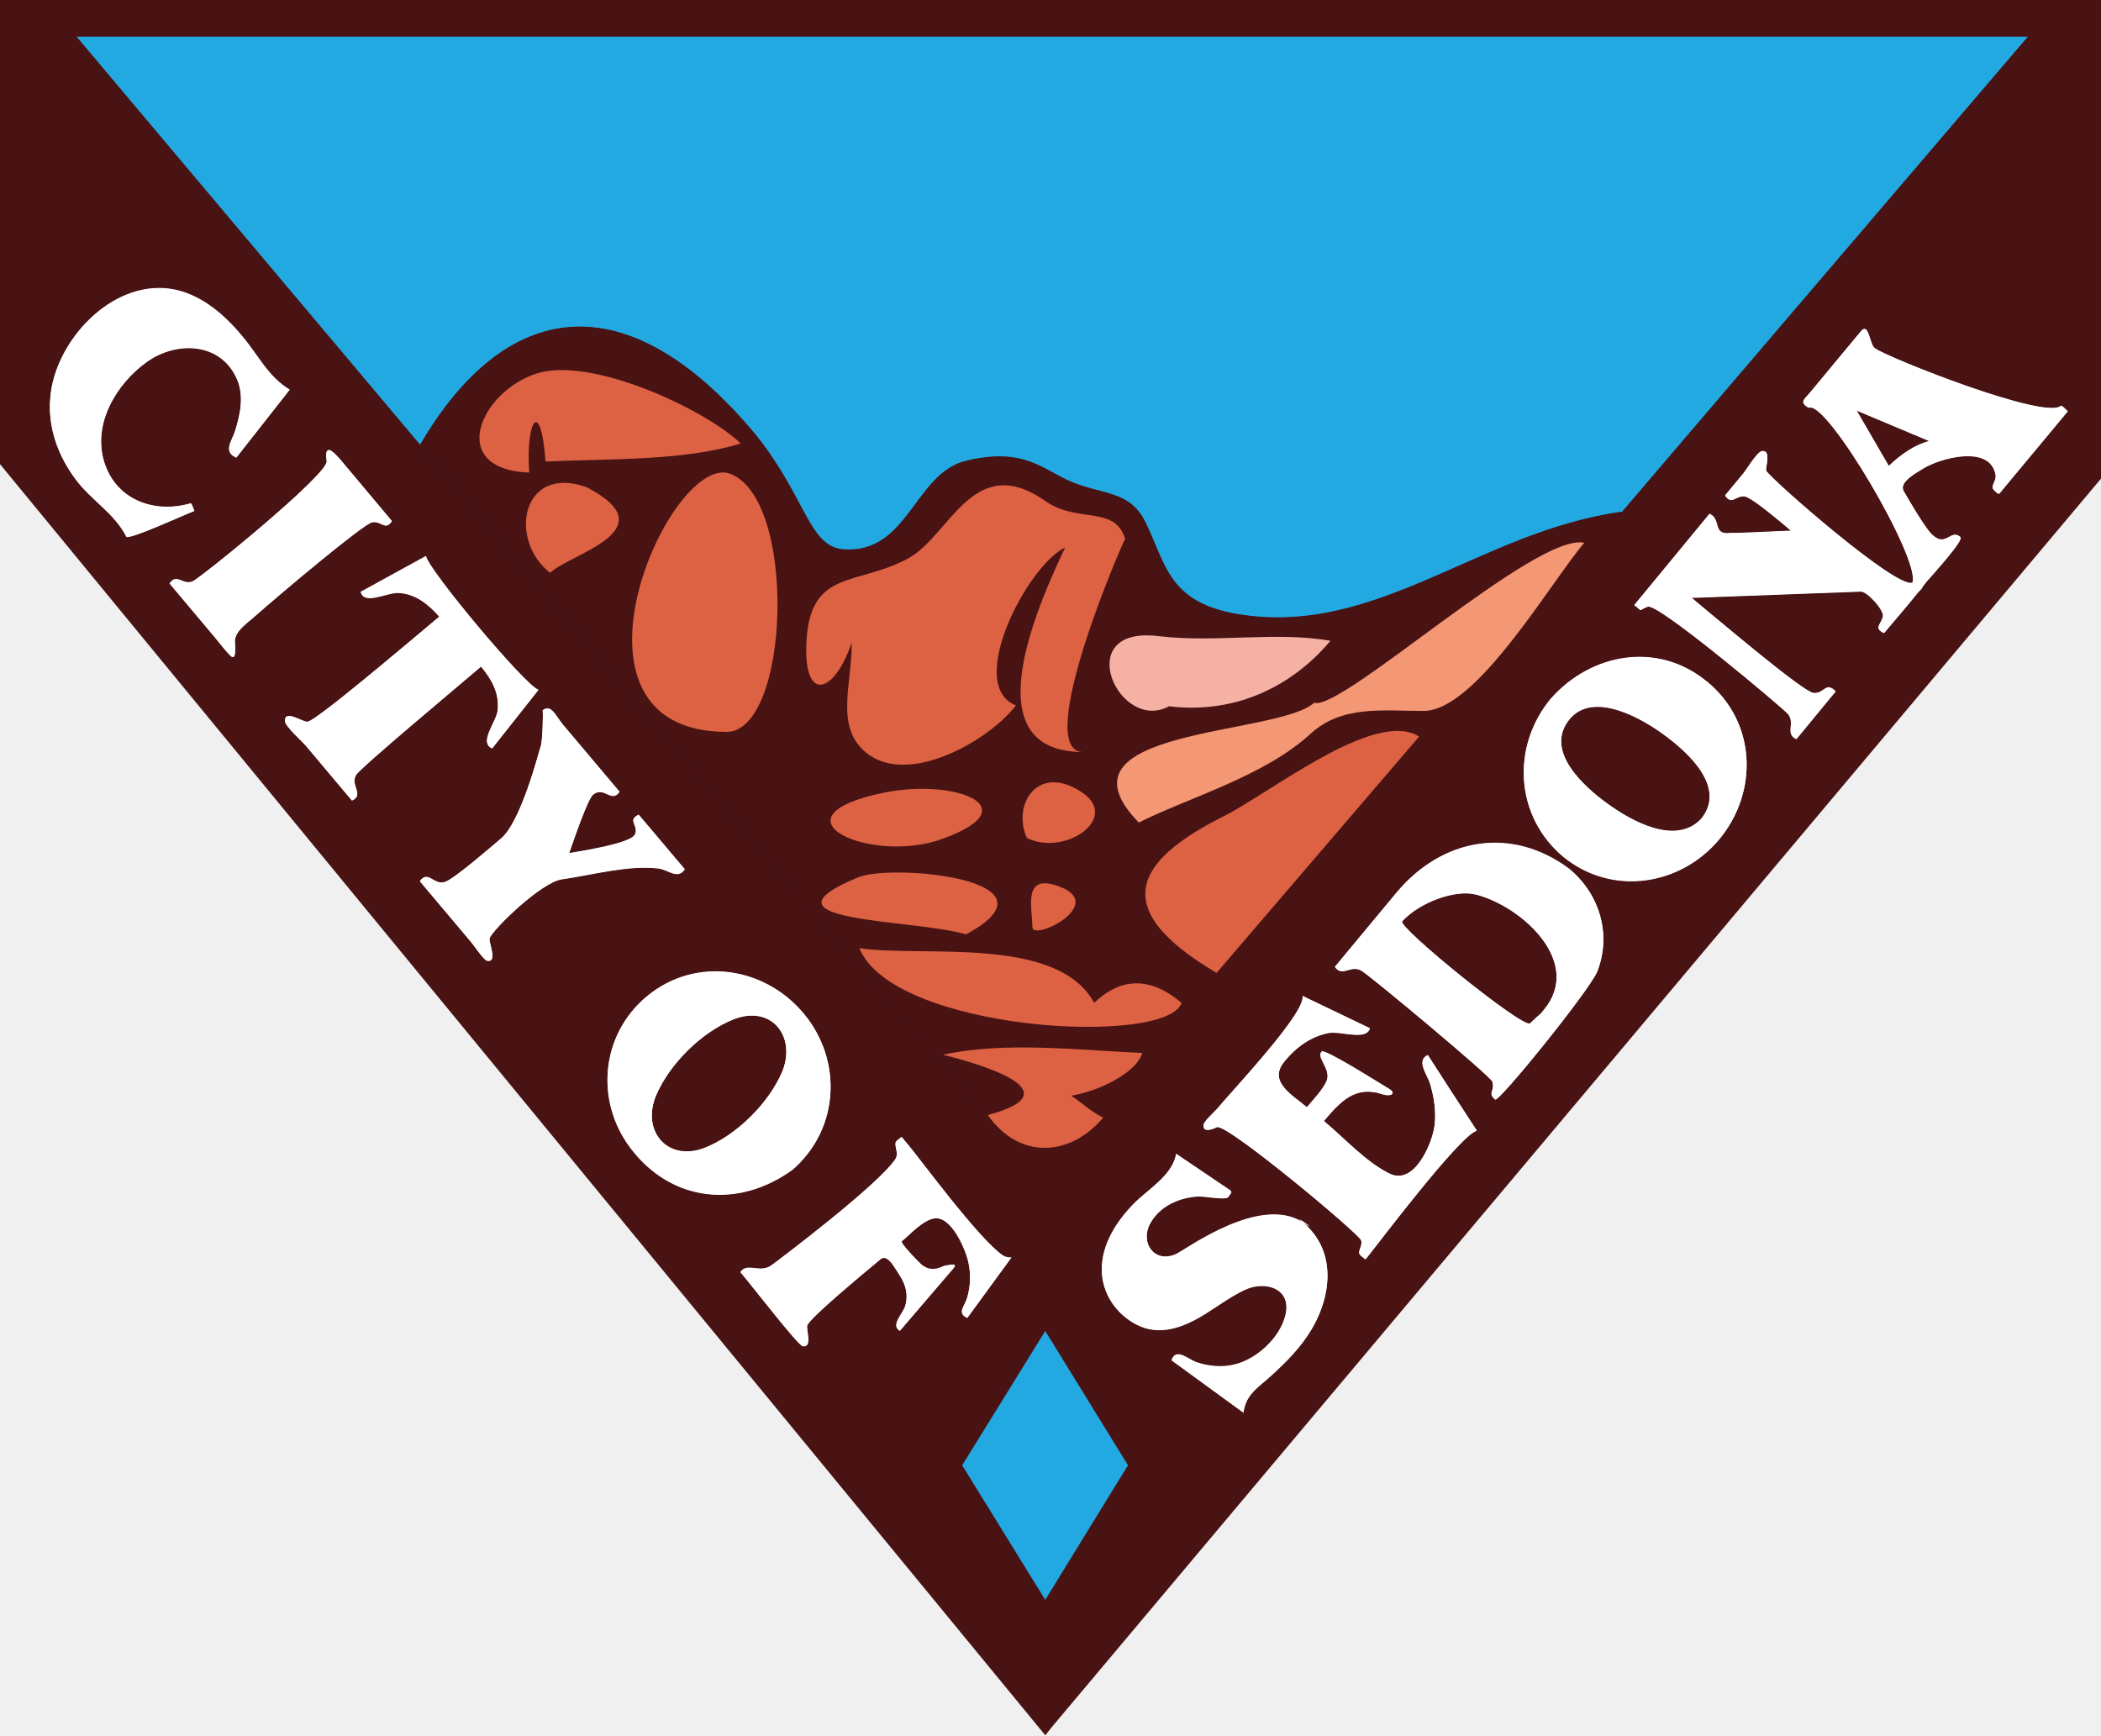
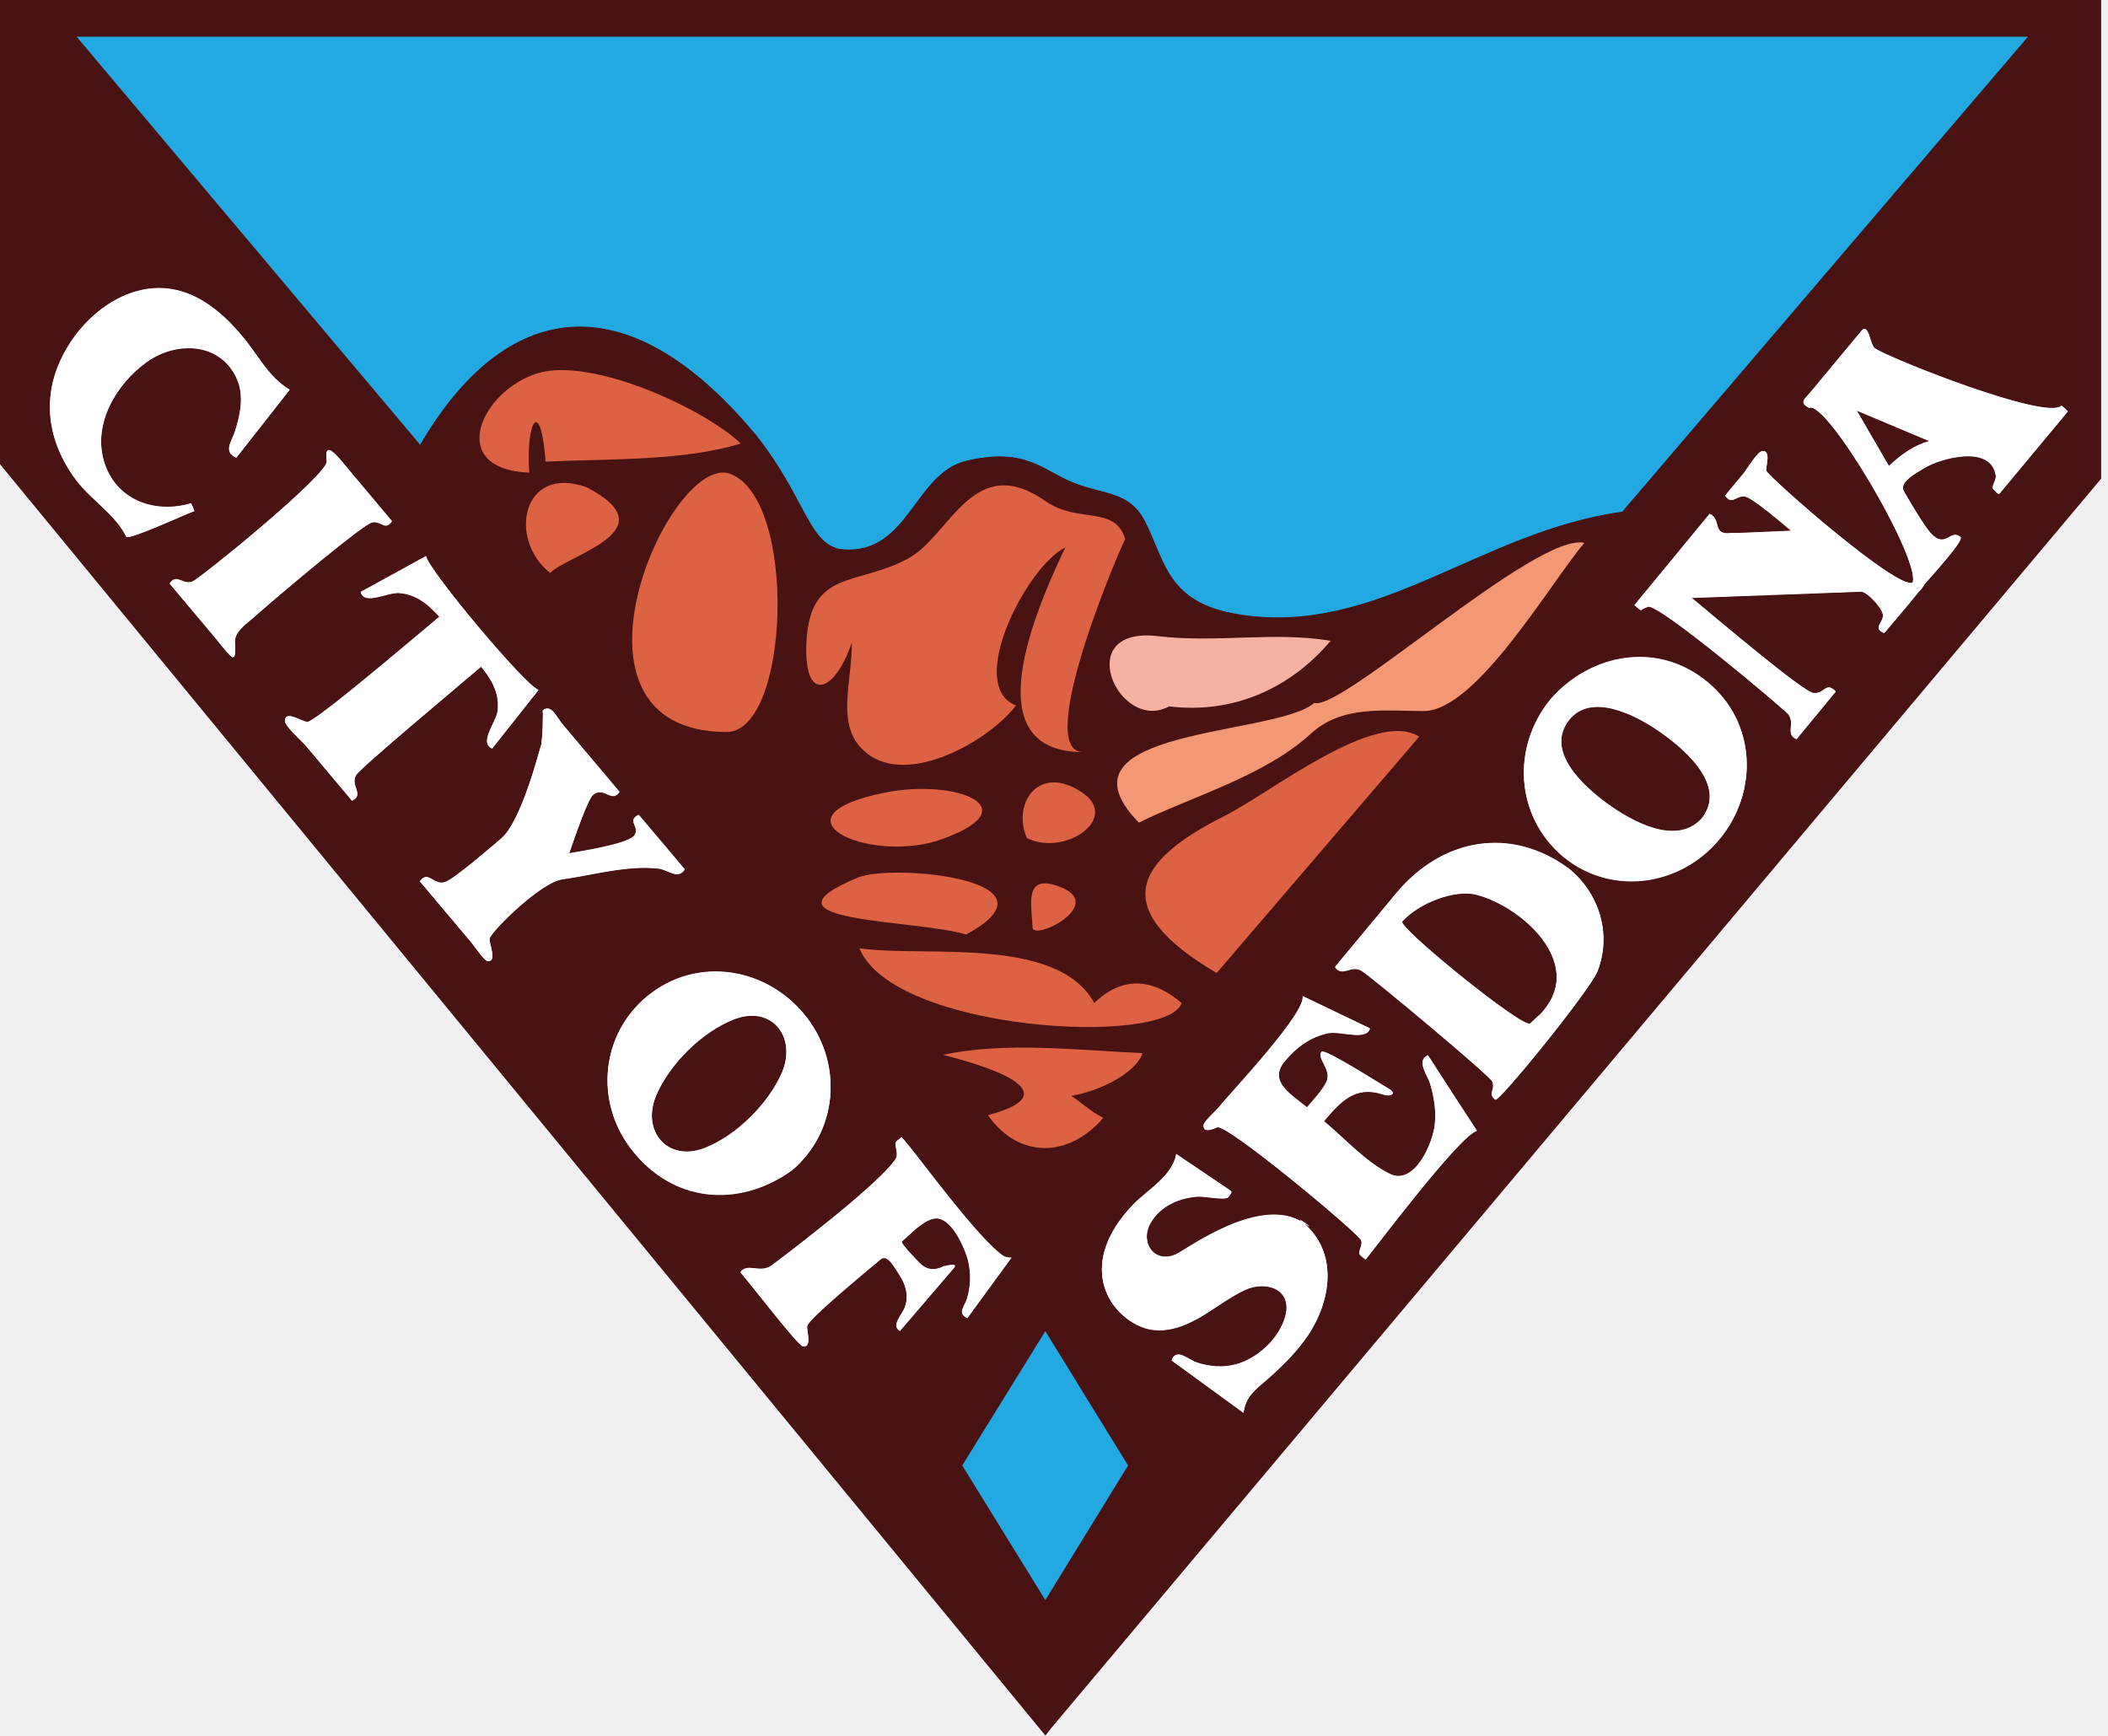
- <svg xmlns="http://www.w3.org/2000/svg" version="1" width="101.668" height="83.984" viewBox="42.185 0 101.668 83.984">
+ <svg xmlns="http://www.w3.org/2000/svg" version="1" width="102" height="84" viewBox="42.185 0 102 84">
  <path fill="#23A9E1" d="M42.185 0l50.581 59.054L143.853 0z" />
  <path fill="#491213" d="M93.104 0H42.185v22.463l50.582 61.521.338-.424 50.748-60.394V0H93.104zm0 57.05l-.338.41L45.893 1.776h94.418L93.104 57.05zm-.338.41l.338-.41 27.576-32.287c-6.912.949-11.863 6.076-18.604 4.955-3.396-.563-3.498-2.514-4.469-4.455-.746-1.493-1.938-1.303-3.486-1.91-1.443-.564-2.277-1.738-5.162-1.061-2.528.592-2.809 4.518-5.953 4.293-1.688-.121-1.811-2.498-4.244-5.539-6.301-7.571-12.157-6.523-16.245.475L92.766 57.46z" />
  <path fill="#fff" d="M65.464 32.248c.513.618.892 1.284.806 2.116-.06.579-.937 1.55-.271 1.847l2.242-2.834c-.602-.151-5.365-5.849-5.441-6.473l-3.159 1.734c.164.66 1.295.005 1.854.046.828.06 1.424.56 1.953 1.151-1.729 1.449-5.932 5.018-6.375 5.09-.227.037-1.089-.601-1.102-.055-.007.262.853 1.014 1.015 1.209.743.885 1.485 1.771 2.229 2.652.619-.281-.108-.73.205-1.242.235-.374 4.904-4.265 6.044-5.241zm-5.272-6.979c.442-.095.623.434.957-.056l-2.447-2.918c-.372-.441-.841-.916-.707.019.089.63-6.113 5.664-6.493 5.819-.479.197-.758-.416-1.108.098l2.192 2.607c.246.293.478.612.747.883.339.339.208-.672.225-.586-.092-.512.526-.947.854-1.228 1.544-1.36 5.397-4.588 5.78-4.638zm-8.772-.917c-1.768.523-3.649-.164-4.207-2.042-.543-1.835.614-3.757 2.071-4.802 1.438-1.031 3.589-.969 4.373.838.346.8.157 1.707-.095 2.503-.16.506-.598 1 .057 1.288l2.581-3.285c-1.056-.633-1.519-1.684-2.301-2.596-.882-1.07-2.063-2.078-3.481-2.283-2.87-.406-5.574 2.556-5.795 5.244-.137 1.457.374 2.849 1.246 4.002.75.994 1.867 1.623 2.436 2.754.262.095 2.704-1.033 3.285-1.256-.052-.111-.089-.275-.17-.365zm39.301 36.407c-1.15-.768-4.025-4.689-4.574-5.34l-.328-.393c-.012-.016-.283.225-.246.189-.174.146.135.574-.053.865-.793 1.238-5.759 4.98-6.017 5.162-.555.385-1.164-.158-1.487.314.719.855 2.778 3.543 3.02 3.582.479.078.146-.814.211-1 .123-.369 2.633-2.445 3.549-3.211.336-.281.688.426.888.723.327.484.475 1 .299 1.568-.117.371-.717.92-.25 1.174l2.612-3.049c.253-.293-.565-.037-.469-.086-.371.189-.719.234-1.063-.029-.097-.068-1.088-1.082-.99-1.166.432-.359.959-.963 1.518-1.1.863-.213 1.582 1.516 1.709 2.129a3.462 3.462 0 0 1-.075 1.75c-.123.387-.486.697.018.93.713-.973 1.424-1.943 2.133-2.92a.657.657 0 0 1-.405-.092zm-10.225-4.131c2.205-1.855 2.482-5.053.771-7.338-1.867-2.49-5.371-3.097-7.806-1.052-2.203 1.853-2.487 5.046-.758 7.324 1.991 2.621 5.2 2.918 7.793 1.066 1.157-.974-.099.071 0 0zm-.465-4.752c-.646 1.51-2.201 3.062-3.732 3.666-1.817.715-3.1-.826-2.358-2.553.649-1.516 2.203-3.057 3.735-3.666 1.852-.733 3.066.846 2.355 2.553zm-5.979-9.855c.476.062.927.551 1.269.043-.74-.879-1.482-1.759-2.228-2.638-.596.269.048.55-.194.972-.244.426-2.56.78-3.176.89.225-.644.896-2.615 1.157-2.835.543-.444.884.433 1.283-.141l-2.744-3.253c-.311-.366-.559-1.028-.979-.68.039-.031.006 1.473-.088 1.731-.086.235-.937 3.64-1.927 4.472-.493.414-2.237 1.934-2.702 2.096-.541.188-.824-.598-1.22-.037l2.49 2.957c.125.148.603.863.768.893.521.096.06-.893.113-1.086.15-.43 2.5-2.719 3.496-2.857 1.462-.208 3.201-.706 4.682-.527zm37.339 10.428c.19.648.299 1.332.215 2.01-.107.873-.979 2.924-2.174 2.34-1.168-.574-2.193-1.729-3.188-2.553.803-.936 1.508-1.748 2.854-1.295.37.123.688-.035.299-.262-.404-.234-3.113-1.965-3.261-1.799-.271.311.527.867.222 1.473-.229.447-.609.834-.933 1.219-.721-.607-1.924-1.252-1.057-2.256.541-.66 1.25-1.172 2.098-1.342.564-.113 1.841.389 2.007-.225l-3.259-1.564c.177.798-3.35 4.523-4.131 5.462-.112.139-.658.609-.664.799-.01.428.621.096.656.084.486-.182 6.816 5.107 6.973 5.471.101.281-.221.574-.028.73-.011-.01.229.217.254.186.391-.469 4.521-5.977 5.373-6.217-.793-1.215-1.588-2.432-2.367-3.652-.59.258-.021.949.111 1.391zm-6.162 6.703c-2.076-1.34-5.597 1.279-6.125 1.531-1.039.49-1.789-.543-1.25-1.502.469-.83 1.393-1.234 2.311-1.289.275-.018 1.351.197 1.459.025.129-.203.228-.223.041-.348L99.1 55.837c-.177 1.057-1.386 1.729-2.076 2.439-.822.855-1.521 1.932-1.521 3.156 0 1.135.679 2.143 1.677 2.66 1.137.592 2.317.117 3.323-.51.627-.393 1.254-.857 1.924-1.172.996-.467 2.306-.062 1.953 1.27-.28 1.074-1.352 2.062-2.403 2.34-.617.164-1.271.109-1.873-.09-.433-.141-.992-.734-1.229-.111l3.48 2.537c.104-.76.522-1.09 1.086-1.562.735-.646 1.438-1.318 1.994-2.129 1.158-1.693 1.538-4.062-.206-5.513zm0 0c.926.598-.59-.494 0 0zm29.233-37.314zm7.457-2.209c-.729.729-8.42-2.342-8.981-2.765-.289-.116-.299-1.321-.705-.833l-1.215 1.463-1.256 1.514c-.261.313-.537.457-.039.72.838-.419 5.418 7.346 5.008 8.461-.726.376-6.914-5.058-7.08-5.415-.053-.146.272-1.021-.211-.945-.229.036-.744.896-.89 1.072l-.889 1.072c.332.484.516-.021.959.042.383.077 1.844 1.331 2.24 1.663-.726.027-2.687.132-2.935.113-.903.112-.422-.662-1.016-.931-.76.922-1.52 1.843-2.277 2.765l-1.325 1.606c-.054.065-.047.032.051.112.33.272.104.168.567.006.507-.178 6.56 4.931 6.775 5.189.377.45-.154.976.412 1.221l1.797-2.184c.092-.109.141-.1.021-.197-.429-.354-.478.211-1.002.153-.533-.089-4.396-3.368-5.896-4.61l8.197-.304c.301-.011 1.141.896 1.067 1.216-.079.379-.463.559.056.795.479-.576.983-1.149 1.455-1.734l.229-.282a.737.737 0 0 0 .209-.265l.168-.211c.426-.485 1.801-2.006 1.635-2.15-.461-.4-.684.466-1.297-.054-.348-.249-1.223-1.788-1.442-2.162-.265-.449.606-.897.963-1.119.776-.481 3.248-1.183 3.481.349.041.258-.271.549-.084.703.045.037.205.242.271.163.164-.196 2.36-2.843 3.301-3.969-.094-.082-.204-.223-.322-.268zm-7.373 2.155l-.084.054.082-.051a5.723 5.723 0 0 0-.959.76l-1.563-2.692c1.178.491 2.354.985 3.524 1.481-.354.098-.69.252-1 .448zM124.8 32.996c-2.375-1.979-5.629-1.404-7.586.831-1.901 2.312-1.711 5.664.605 7.615 2.34 1.926 5.67 1.438 7.572-.847 1.9-2.302 1.769-5.667-.591-7.599zm-.28 6.613l-.025.025c-1.231 1.293-3.356.098-4.506-.73-1.146-.828-3.109-2.568-1.855-4.104 1.058-1.287 3.125-.231 4.191.481 1.199.804 3.412 2.597 2.275 4.216l-.08.112zm.28-6.613c1.173.959-.252-.212 0 0zm-.308 6.641l.025-.026.08-.11-.105.136zm-6.284 2.482l-.062-.057c-2.836-2.127-6.193-1.504-8.402 1.156-.988 1.188-1.977 2.379-2.961 3.566.352.512.764-.117 1.273.176.436.25 6.243 5.101 6.338 5.365.164.459-.254.549.145.875.172.145 4.537-5.244 4.937-6.189.688-1.753.138-3.677-1.268-4.892zm-1.317 6.754c-.24.297-.043.055-.664.65-.308.293-6.438-4.675-6.191-4.943.834-.918 2.566-1.557 3.576-1.299 2.188.561 5.212 3.262 3.279 5.592z" />
  <path fill="#491213" d="M92.765 57.477l.339-.409L120.68 24.78c-6.913.949-11.864 6.077-18.604 4.956-3.396-.564-3.498-2.514-4.47-4.456-.746-1.493-1.937-1.303-3.486-1.91-1.442-.565-2.277-1.738-5.162-1.061-2.528.593-2.808 4.518-5.952 4.293-1.689-.121-1.812-2.497-4.244-5.539-6.302-7.571-12.158-6.523-16.247.475l30.25 35.939z" />
  <path fill="#23A9E1" d="M88.745 70.916l4.02-6.5 4.004 6.5-4.004 6.514z" />
  <path fill="#fff" d="M65.464 32.265c.513.618.891 1.284.806 2.116-.059.579-.936 1.55-.27 1.846l2.242-2.834c-.603-.151-5.365-5.848-5.442-6.472l-3.159 1.734c.164.661 1.294.005 1.854.046.828.06 1.425.56 1.953 1.152-1.729 1.449-5.932 5.017-6.374 5.09-.227.036-1.089-.601-1.102-.056-.006.262.853 1.014 1.015 1.21l2.229 2.653c.619-.282-.11-.732.205-1.243.233-.374 4.902-4.267 6.043-5.242zm-5.273-6.98c.443-.095.624.434.958-.056l-2.448-2.917c-.371-.442-.841-.916-.706.018.089.63-6.113 5.664-6.493 5.82-.479.197-.758-.417-1.109.097l2.193 2.608c.246.292.477.612.747.882.339.339.208-.672.224-.585-.091-.513.527-.948.855-1.228 1.544-1.361 5.397-4.588 5.779-4.639zm-8.771-.917c-1.768.523-3.65-.164-4.207-2.042-.543-1.835.614-3.757 2.071-4.801 1.438-1.032 3.589-.97 4.373.838.346.799.157 1.706-.095 2.502-.16.506-.597 1 .057 1.289l2.581-3.286c-1.056-.633-1.519-1.683-2.301-2.595-.882-1.071-2.063-2.079-3.481-2.284-2.87-.406-5.574 2.556-5.795 5.245-.137 1.457.374 2.848 1.246 4.001.75.994 1.867 1.623 2.435 2.754.262.095 2.705-1.033 3.286-1.255-.052-.111-.089-.275-.17-.366zm39.3 36.409c-1.15-.768-4.025-4.689-4.573-5.341l-.329-.392c-.011-.015-.283.225-.246.19-.173.146.135.573-.052.864-.793 1.24-5.758 4.982-6.016 5.163-.556.384-1.164-.159-1.489.315.719.854 2.78 3.543 3.02 3.582.479.078.147-.814.211-1 .123-.369 2.633-2.445 3.549-3.211.336-.281.688.426.888.723.327.484.475 1 .298 1.568-.116.37-.717.92-.25 1.174l2.613-3.049c.252-.293-.566-.037-.469-.087-.37.19-.719.235-1.063-.028-.096-.07-1.089-1.082-.99-1.166.432-.36.959-.963 1.518-1.1.862-.213 1.582 1.516 1.709 2.129a3.45 3.45 0 0 1-.076 1.75c-.124.387-.487.696.018.93.713-.974 1.423-1.945 2.132-2.92a.695.695 0 0 1-.403-.094zm-10.224-4.131c2.205-1.855 2.481-5.053.769-7.339-1.867-2.489-5.371-3.096-7.804-1.052-2.204 1.854-2.489 5.047-.758 7.325 1.991 2.621 5.199 2.918 7.793 1.066 1.156-.975-.099.07 0 0zm-.465-4.753c-.647 1.51-2.201 3.063-3.732 3.667-1.818.715-3.1-.827-2.36-2.553.65-1.516 2.203-3.057 3.737-3.666 1.852-.735 3.066.846 2.355 2.552zm-5.979-9.856c.475.06.926.55 1.269.042a1300.17 1300.17 0 0 0-2.228-2.637c-.595.269.047.549-.194.971-.244.427-2.56.781-3.176.89.224-.644.896-2.615 1.157-2.835.544-.445.883.432 1.283-.141l-2.743-3.253c-.311-.366-.56-1.028-.98-.68.038-.031.006 1.472-.089 1.733-.086.236-.936 3.638-1.926 4.47-.493.414-2.237 1.934-2.702 2.097-.541.189-.825-.598-1.22-.038l2.491 2.957c.125.148.602.863.767.893.521.094.06-.893.113-1.086.15-.431 2.5-2.719 3.497-2.859 1.461-.205 3.2-.702 4.681-.524z" />
  <path fill="#DC6243" d="M67.792 22.874c-4.043-.167-2.352-3.954.395-4.808 2.611-.813 8.089 1.717 9.843 3.398-2.782.855-6.386.732-9.446.874-.227-3.12-.959-2.032-.792.536zm1.015 4.85c-2.04-1.579-1.396-5.266 1.763-4.146 4.005 2.084-.856 3.239-1.763 4.146zm8.488 7.699c-8.62-.071-2.792-13.322.141-12.521 3.373 1.073 2.995 12.622-.141 12.521zm6.106-4.329c-.84 2.501-2.36 2.968-2.191-.07.193-3.503 2.479-2.662 4.93-4.004 2.04-1.119 3.139-5.214 6.641-2.765 1.562 1.093 3.353.179 3.852 1.833-.025-.084-4.545 10.308-2.031 10.308-4.961 0-2.772-5.922-.874-9.899-1.847.885-4.842 6.688-2.382 7.643-1.281 1.686-5.194 3.945-7.234 2.298-1.554-1.249-.694-3.325-.711-5.344zm4.104 9.603c-3.489 1.046-8.122-1.207-2.51-2.34 3.483-.704 7.187.778 2.51 2.34zm4.37-.141c-.736-1.658.562-3.635 2.68-2.199 1.847 1.252-.851 3.106-2.68 2.199zm-2.946 4.668c-2.411-.747-10.537-.561-5.218-2.764 1.64-.679 10.154.098 5.218 2.764zm3.215-.353c-.007-.96-.512-2.679 1.354-1.946 2.235.879-1.354 2.651-1.354 1.946zm7.219 3.667c-1.437-1.227-2.891-1.295-4.229 0-1.795-3.293-8.318-2.19-11.366-2.651 1.638 4.029 14.864 4.78 15.595 2.651zm-1.903 2.424c-3.151-.146-6.671-.563-9.646.084 1.86.466 6.396 1.795 2.172 2.918 1.516 2.168 3.974 2.029 5.584.127-.654-.322-1.01-.719-1.552-1.057 1.672-.303 3.234-1.267 3.442-2.072zm3.596-3.877c-5.288-3.112-3.95-5.427.354-7.586 2.254-1.131 7.323-5.208 9.446-3.85l-9.8 11.436z" />
  <path fill="#F49774" d="M97.291 39.809c-4.479-4.601 6.688-4.178 8.486-5.796 1.312.437 10.769-8.283 13.071-7.741-1.655 1.941-5.22 8.136-7.774 8.136-1.965 0-3.95-.292-5.473 1.107-2.223 2.048-5.907 3.09-8.31 4.294z" />
  <path fill="#F4B1A4" d="M98.758 34.183c-2.453 1.319-4.772-3.907-.537-3.398 2.813.338 5.662-.237 8.348.226-1.927 2.291-4.706 3.553-7.811 3.172z" />
  <path fill="#fff" d="M111.39 52.466c.191.648.299 1.332.215 2.009-.106.873-.979 2.925-2.173 2.34-1.169-.573-2.194-1.728-3.188-2.552.802-.936 1.507-1.749 2.854-1.295.37.123.688-.036.299-.262-.404-.234-3.113-1.965-3.261-1.799-.271.311.528.867.221 1.473-.229.447-.609.834-.932 1.219-.72-.607-1.923-1.253-1.057-2.256.542-.66 1.25-1.172 2.098-1.342.565-.114 1.841.389 2.006-.225l-3.258-1.565c.177.799-3.349 4.525-4.131 5.463-.113.138-.658.609-.664.798-.009.429.622.097.657.084.485-.181 6.815 5.108 6.973 5.471.1.281-.221.574-.029.731-.011-.01.229.217.253.185.392-.468 4.522-5.976 5.374-6.217a436.347 436.347 0 0 1-2.368-3.651c-.59.258-.019.949.111 1.391zm-6.161 6.703c-2.077-1.34-5.596 1.279-6.125 1.531-1.039.491-1.789-.543-1.251-1.502.469-.83 1.394-1.234 2.311-1.289.276-.018 1.35.197 1.459.025.13-.202.228-.221.042-.346l-2.567-1.733c-.176 1.056-1.385 1.728-2.076 2.44-.822.854-1.52 1.931-1.52 3.156 0 1.135.679 2.143 1.677 2.66 1.136.592 2.317.116 3.324-.511.627-.392 1.254-.856 1.924-1.171.996-.467 2.304-.062 1.953 1.27-.282 1.073-1.352 2.062-2.405 2.34-.616.164-1.27.109-1.872-.09-.432-.142-.993-.734-1.229-.111l3.481 2.537c.104-.76.522-1.09 1.086-1.563.735-.646 1.438-1.319 1.994-2.13 1.158-1.692 1.537-4.061-.206-5.513zm0 0c.925.598-.591-.494 0 0zm29.233-37.314zm7.458-2.21c-.729.729-8.42-2.341-8.982-2.764-.29-.116-.3-1.321-.705-.833l-1.216 1.463-1.256 1.513c-.26.314-.537.458-.038.72.837-.419 5.417 7.346 5.008 8.461-.725.376-6.915-5.057-7.081-5.415-.052-.146.273-1.021-.211-.945-.229.036-.743.896-.889 1.072l-.889 1.072c.332.485.517-.021.959.042.383.077 1.844 1.331 2.24 1.664-.725.027-2.685.131-2.934.113-.903.112-.422-.663-1.015-.931-.76.922-1.521 1.843-2.277 2.764l-1.326 1.607c-.054.065-.047.032.05.112.33.273.104.168.568.006.506-.177 6.559 4.931 6.776 5.19.377.45-.154.975.411 1.221l1.798-2.184c.091-.11.141-.1.021-.198-.427-.353-.476.212-1.002.154-.533-.089-4.395-3.369-5.895-4.61l8.198-.304c.301-.011 1.14.896 1.068 1.216-.081.378-.463.558.054.794.479-.575.985-1.149 1.456-1.734l.228-.282a.74.74 0 0 0 .21-.265l.168-.211c.425-.485 1.8-2.006 1.635-2.15-.461-.4-.685.466-1.298-.054-.348-.249-1.223-1.788-1.443-2.162-.264-.449.608-.897.964-1.119.776-.482 3.247-1.183 3.482.348.04.258-.271.55-.084.704.044.037.204.242.27.163.163-.197 2.361-2.843 3.301-3.969-.098-.082-.207-.224-.324-.269zm-7.374 2.156l-.084.054.082-.052c-.345.22-.668.473-.958.761l-1.564-2.693c1.178.491 2.353.985 3.524 1.481a3.735 3.735 0 0 0-1 .449zm-9.745 11.211c-2.375-1.979-5.63-1.404-7.586.832-1.903 2.312-1.712 5.663.604 7.615 2.34 1.926 5.671 1.438 7.572-.846 1.899-2.303 1.769-5.668-.59-7.601zm-.281 6.614l-.025.027c-1.232 1.292-3.358.096-4.506-.731-1.146-.829-3.11-2.57-1.855-4.104 1.056-1.287 3.124-.231 4.191.482 1.199.803 3.411 2.596 2.275 4.216l-.08.11zm.281-6.614zm-.309 6.641l.025-.027.08-.11-.105.137zm-6.283 2.483l-.063-.057c-2.835-2.127-6.193-1.504-8.401 1.157-.988 1.189-1.977 2.378-2.961 3.567.351.512.763-.118 1.272.176.437.25 6.244 5.101 6.339 5.366.164.458-.255.548.145.875.172.143 4.536-5.245 4.935-6.191.689-1.755.139-3.678-1.266-4.893zm-1.318 6.754c-.24.296-.044.054-.665.65-.306.293-6.438-4.675-6.191-4.944.835-.918 2.566-1.556 3.576-1.297 2.19.56 5.213 3.26 3.28 5.591z" />
</svg>
